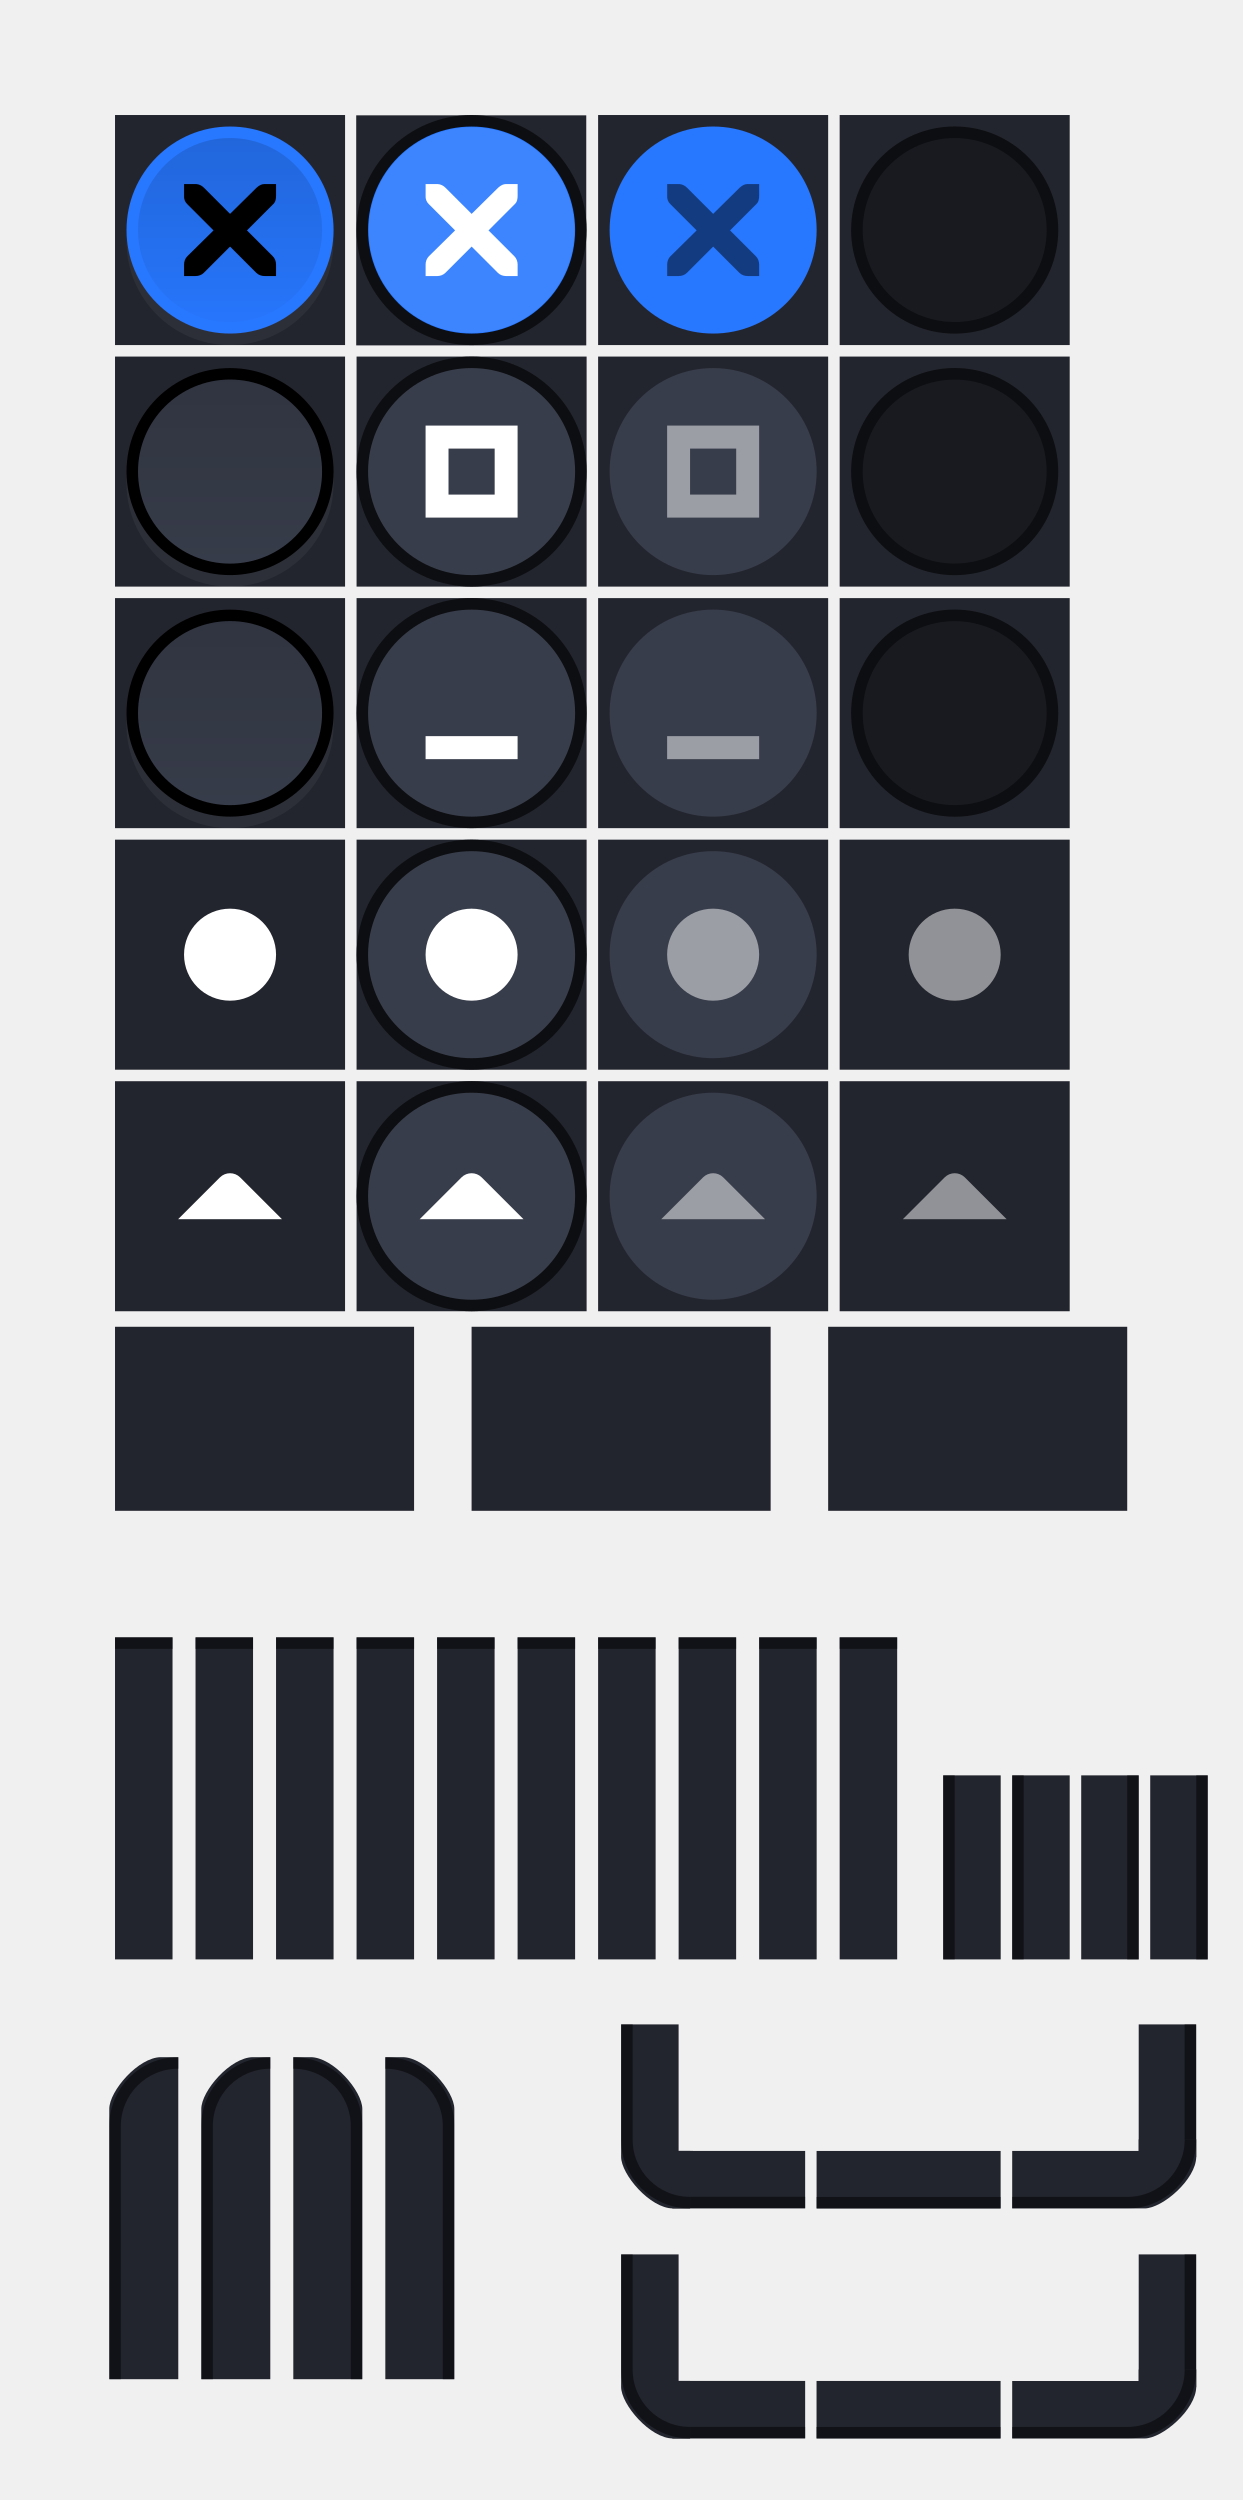
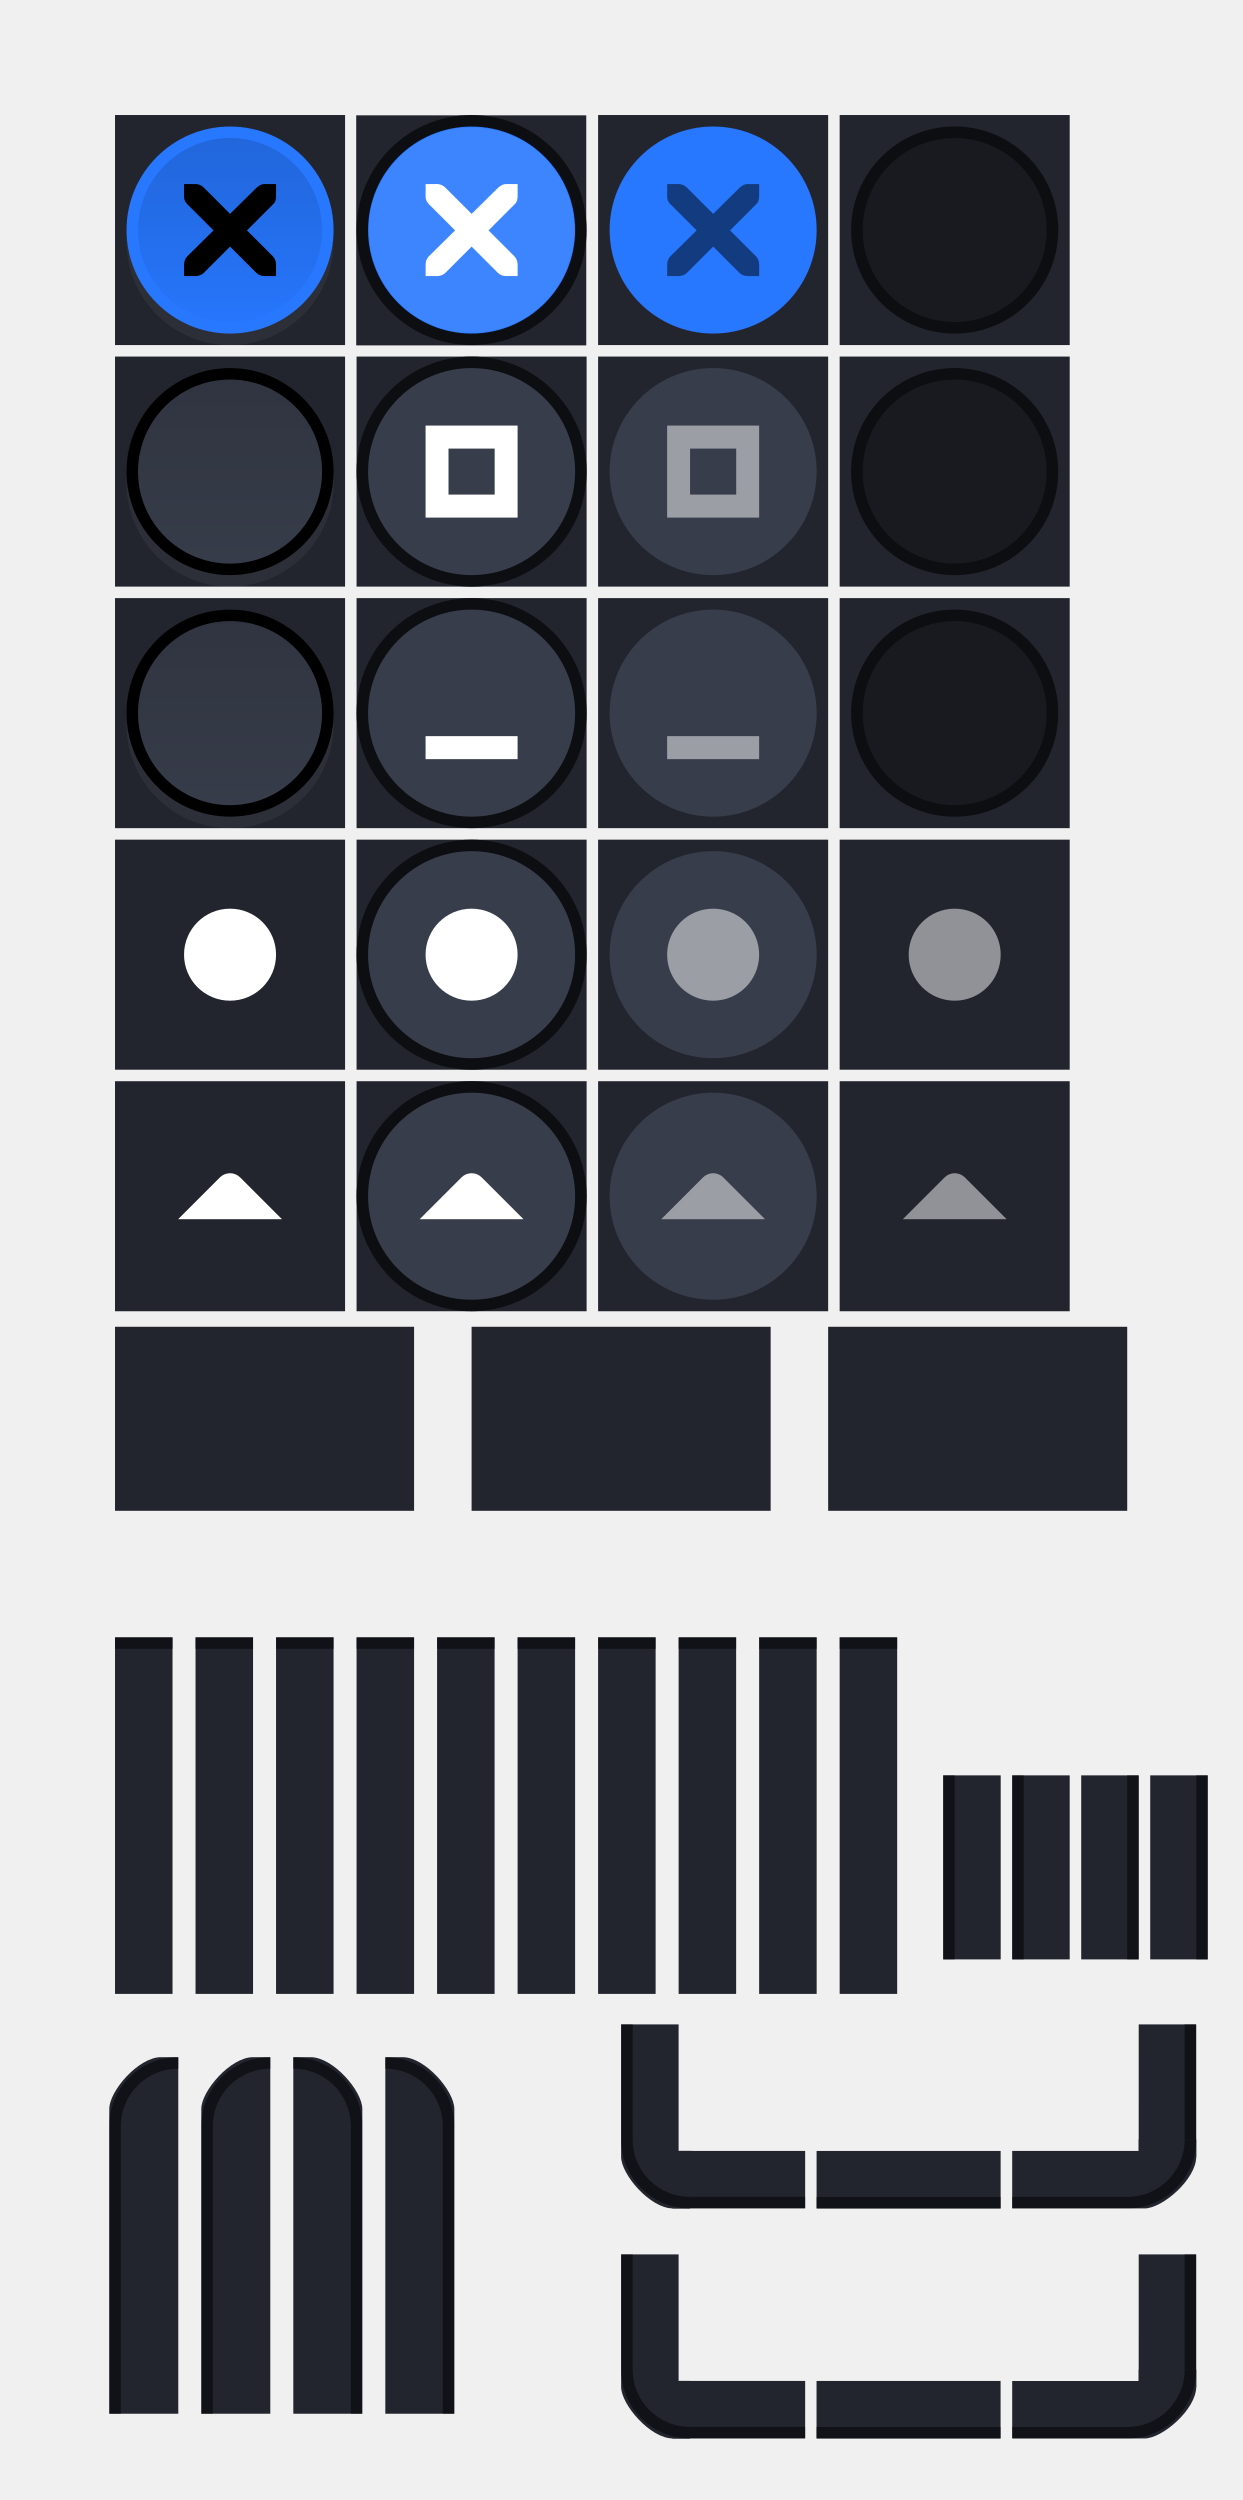
<svg xmlns="http://www.w3.org/2000/svg" xmlns:xlink="http://www.w3.org/1999/xlink" version="1.1" viewBox="0 0 108 217.35">
  <defs>
    <linearGradient id="linearGradient1078">
      <stop style="stop-opacity:.149" offset="0" />
      <stop style="stop-opacity:0" offset="1" />
    </linearGradient>
    <linearGradient id="linearGradient1387">
      <stop stop-color="#383d4b" offset="0" />
      <stop stop-color="#383d4b" offset=".6" />
      <stop stop-color="#13151a" offset="1" />
    </linearGradient>
    <clipPath id="b">
      <rect x="109.41" y="196.63" width="16" height="16" opacity=".3" />
    </clipPath>
    <clipPath id="a">
-       <rect x="9.5" y="178.85" width="6" height="28" fill="#fff" opacity=".539" />
+       <rect x="9.5" y="178.85" width="6" height="31" fill="#fff" opacity=".539" />
    </clipPath>
    <radialGradient id="radialGradient1090-4-5" cx="19" cy="571.7" r="7.503" gradientTransform="matrix(1.4225 -5.3748e-7 5.371e-7 1.4225 57.973 -174.87)" gradientUnits="userSpaceOnUse" xlink:href="#linearGradient1387" />
    <radialGradient id="radialGradient1090-7" cx="19" cy="571.7" r="7.503" gradientTransform="matrix(1.433 -5.4148e-7 5.4109e-7 1.433 -8.2283 -213.91)" gradientUnits="userSpaceOnUse" xlink:href="#linearGradient1387" />
    <radialGradient id="radialGradient1090-7-3" cx="19" cy="571.7" r="7.503" gradientTransform="matrix(1.433 -5.4148e-7 5.4109e-7 1.433 -8.2283 -180.91)" gradientUnits="userSpaceOnUse" xlink:href="#linearGradient1387" />
    <radialGradient id="radialGradient1090-4-5-6" cx="19" cy="571.7" r="7.503" gradientTransform="matrix(1.4225 -5.3748e-7 5.371e-7 1.4225 57.973 -207.87)" gradientUnits="userSpaceOnUse" xlink:href="#linearGradient1387" />
    <linearGradient id="linearGradient1080" x1="19" x2="19" y1="562.36" y2="581.25" gradientUnits="userSpaceOnUse" xlink:href="#linearGradient1078" />
    <linearGradient id="linearGradient1080-6" x1="19" x2="19" y1="562.36" y2="581.25" gradientTransform="translate(3e-7 33)" gradientUnits="userSpaceOnUse" xlink:href="#linearGradient1078" />
    <linearGradient id="linearGradient1080-62" x1="19" x2="19" y1="562.36" y2="581.25" gradientTransform="translate(-2e-7 66)" gradientUnits="userSpaceOnUse" xlink:href="#linearGradient1078" />
    <clipPath id="clipPath6191">
      <path d="m9.5 194.85v-16h16v5h-11v11z" style="stroke-linecap:round;stroke-linejoin:round;stroke-width:30.2" />
    </clipPath>
  </defs>
  <rect id="menu-active" x="10" y="115.35" width="26" height="16" fill="#23252e" />
  <use id="menu-pressed" transform="translate(31 -2.0352e-5)" width="100%" height="100%" fill="#ffffff" xlink:href="#menu-active" />
  <use id="menu-inactive" transform="translate(62 -2.0352e-5)" width="100%" height="100%" fill="#ffffff" xlink:href="#menu-active" />
  <g id="title-1-active" transform="translate(1.4109e-5 5.2093e-5)">
    <g id="" transform="matrix(.17857 0 0 1 9.1072 -415.01)">
-       <rect x="5" y="557.36" width="28" height="28" fill="#23252e" style="stroke-width:1.01" />
+       <rect x="5" y="557.36" width="28" height="31" fill="#23252e" style="stroke-width:1.01" />
    </g>
    <rect x="10" y="142.35" width="5" height="1" opacity=".5" />
  </g>
  <use id="title-2-active" transform="translate(7)" width="100%" height="100%" xlink:href="#title-1-active" />
  <use id="title-3-active" transform="translate(14)" width="100%" height="100%" xlink:href="#title-1-active" />
  <use id="title-4-active" transform="translate(21)" width="100%" height="100%" xlink:href="#title-1-active" />
  <use id="title-5-active" transform="translate(28)" width="100%" height="100%" xlink:href="#title-1-active" />
  <use id="title-1-inactive" transform="translate(35)" width="100%" height="100%" xlink:href="#title-1-active" />
  <use id="title-2-inactive" transform="translate(42)" width="100%" height="100%" xlink:href="#title-1-active" />
  <use id="title-3-inactive" transform="translate(49)" width="100%" height="100%" xlink:href="#title-1-active" />
  <use id="title-4-inactive" transform="translate(56)" width="100%" height="100%" xlink:href="#title-1-active" />
  <use id="title-5-inactive" transform="translate(63)" width="100%" height="100%" xlink:href="#title-1-active" />
  <g id="top-left-active" transform="translate(1.4109e-5 5.2093e-5)" clip-path="url(#a)">
-     <path d="m14 178.85h19.5c3.324 0 6 2.676 6 6v23c0 3.324-2.676 6-6 6h-18c-3.324 0-6-2.676-6-6l-1.41e-5 -24.5c-9e-7 -1.557 2.534-4.5 4.5-4.5z" style="fill:#23252e;stroke-width:1.01" />
-     <path d="m15.5 179.35c3.047 0 5.5 2.453 5.5 5.5v23c0 3.047-2.453 5.5-5.5 5.5s-5.5-2.453-5.5-5.5v-23c0-3.047 2.453-5.5 5.5-5.5z" style="fill:none;opacity:.5;stroke-linecap:square;stroke-width:1.01;stroke:#000" />
+     <path d="m14 178.85h19.5c3.324 0 6 2.676 6 6v27c0 3.324-2.676 6-6 6h-18c-3.324 0-6-2.676-6-6l-1.41e-5 -28.5c-8e-7 -1.557 2.534-4.5 4.5-4.5z" style="fill:#23252e;stroke-width:1.01" />
+     <path d="m15.5 179.35c3.047 0 5.5 2.453 5.5 5.5v27c0 3.047-2.453 5.5-5.5 5.5s-5.5-2.453-5.5-5.5v-27c0-3.047 2.453-5.5 5.5-5.5z" style="fill:none;opacity:.5;stroke-linecap:square;stroke-width:1.01;stroke:#000" />
  </g>
  <rect x="9.5" y="178.85" width="7" height="28" fill="none" />
  <use id="top-left-inactive" transform="translate(8)" width="100%" height="100%" fill="#ffffff" xlink:href="#top-left-active" />
  <use id="top-right-active" transform="matrix(-1 0 0 1 41 0)" width="100%" height="100%" fill="#ffffff" xlink:href="#top-left-active" />
  <use id="top-right-inactive" transform="matrix(-1 0 0 1 49 0)" width="100%" height="100%" fill="#ffffff" xlink:href="#top-left-active" />
  <g id="left-active" transform="translate(25.281 -32.49)">
    <rect x="56.719" y="186.84" width="5" height="16" fill="#23252e" style="stroke-width:1.01" />
    <rect transform="scale(-1,1)" x="-57.719" y="186.84" width="1" height="16" opacity=".5" />
  </g>
  <use id="left-inactive" transform="translate(5.9998)" width="100%" height="100%" xlink:href="#left-active" />
  <use id="right-active" transform="matrix(-1 0 0 1 181 0)" width="100%" height="100%" xlink:href="#left-active" />
  <use id="right-inactive" transform="matrix(-1 0 0 1 187 0)" width="100%" height="100%" xlink:href="#left-active" />
  <use id="bottom-active" transform="rotate(-90 95.324 178.68)" width="100%" height="100%" xlink:href="#left-active" />
  <use id="bottom-inactive" transform="rotate(-90 105.32 188.68)" width="100%" height="100%" xlink:href="#left-active" />
  <g id="bottom-left-active" transform="translate(-55.41 -20.63)" clip-path="url(#b)">
    <path transform="translate(55.408,19.279)" d="m58.447 193.35h13.555l-0.003-4.999-13.553-1e-3z" fill="#23252e" style="fill:#23252e;stroke-width:1.01" />
    <path d="m113.92 212.62 12.429-9.9e-4v-0.999l-12.429-1e-5z" opacity=".5" />
    <use transform="matrix(1,0,0,-1,99.908,391.48)" width="100%" height="100%" clip-path="url(#clipPath6191)" fill="#ffffff" xlink:href="#top-left-active" />
  </g>
  <use id="bottom-right-active" transform="rotate(-90 79 167)" width="100%" height="100%" xlink:href="#bottom-left-active" />
  <use id="bottom-right-inactive" transform="rotate(-90 89 177)" width="100%" height="100%" xlink:href="#bottom-left-active" />
  <use id="bottom-left-inactive" transform="translate(3.3789e-7 20)" width="100%" height="100%" xlink:href="#bottom-left-active" />
  <g id="close-active" transform="translate(1 -551.36)">
    <rect x="9" y="561.36" width="20" height="20" fill="#23252e" stroke-width=".714" />
    <path d="m19 563.36c-4.964 0-9 4.036-9 9 0 4.964 4.036 9 9 9s9-4.036 9-9-4.036-9-9-9z" color="#000000" color-rendering="auto" dominant-baseline="auto" fill="#2777ff" image-rendering="auto" shape-rendering="auto" solid-color="#000000" stop-color="#000000" style="fill:#fff;opacity:.05;stroke-width:1.01" />
    <path d="m19 562.36c-4.964 0-9 4.036-9 9 0 4.964 4.036 9 9 9s9-4.036 9-9-4.036-9-9-9z" color="#000000" color-rendering="auto" dominant-baseline="auto" fill="#2777ff" image-rendering="auto" shape-rendering="auto" solid-color="#000000" stop-color="#000000" style="stroke-width:1.01" />
    <path d="m15.003 567.36h1c0.011-1.4e-4 0.021-4.8e-4 0.031 0 0.255 0.011 0.51 0.129 0.687 0.312l2.28 2.281 2.312-2.281c0.266-0.231 0.447-0.305 0.687-0.312h1v1c0 0.286-0.034 0.551-0.25 0.75l-2.28 2.281 2.249 2.25c0.188 0.188 0.281 0.453 0.281 0.719v1h-1c-0.265-1e-5 -0.53-0.093-0.719-0.281l-2.28-2.281-2.28 2.281c-0.188 0.188-0.453 0.281-0.719 0.281h-1v-1c0-0.265 0.093-0.531 0.281-0.719l2.28-2.25-2.28-2.281c-0.211-0.195-0.303-0.469-0.281-0.75v-1z" color="#bebebe" enable-background="new" stroke-width="1.333" />
    <path d="m19 563.36c-4.412 0-8 3.588-8 8 0 4.412 3.588 8 8 8s8-3.588 8-8-3.588-8-8-8z" color="#000000" color-rendering="auto" dominant-baseline="auto" fill="#2777ff" image-rendering="auto" shape-rendering="auto" solid-color="#000000" stop-color="#000000" style="fill:url(#linearGradient1080);stroke-width:.889" />
  </g>
  <g id="close-prelight" transform="matrix(1.0573 0 0 1.0573 -13.977 -584.07)">
    <rect x="42.51" y="561.9" width="18.917" height="18.917" fill="#23252e" stroke-width=".676" />
    <path d="m51.998 562.35c-4.959 0-8.985 4.026-8.985 8.985s4.026 8.985 8.985 8.985c4.959 0 8.985-4.026 8.985-8.985s-4.026-8.985-8.985-8.985z" color="#000000" color-rendering="auto" dominant-baseline="auto" fill="#2777ff" image-rendering="auto" shape-rendering="auto" solid-color="#000000" stop-color="#000000" style="stroke-width:.946;stroke:#0d0e11" />
    <path d="m51.998 562.88c-4.667 0-8.457 3.79-8.457 8.457s3.789 8.457 8.457 8.457 8.457-3.79 8.457-8.457-3.789-8.457-8.457-8.457z" color="#000000" color-rendering="auto" dominant-baseline="auto" fill="#fff" image-rendering="auto" opacity=".1" shape-rendering="auto" solid-color="#000000" stop-color="#000000" style="fill:#fff;opacity:.103" />
    <path d="m48.217 567.55h0.946c0.01-1.3e-4 0.02-4.5e-4 0.03 0 0.241 0.01 0.482 0.122 0.65 0.296l2.157 2.158 2.187-2.158c0.251-0.218 0.422-0.289 0.65-0.296h0.946v0.946c0 0.271-0.032 0.521-0.236 0.709l-2.157 2.158 2.127 2.128c0.178 0.178 0.266 0.429 0.266 0.68v0.946h-0.946c-0.251-1e-5 -0.502-0.088-0.68-0.266l-2.157-2.158-2.157 2.158c-0.178 0.178-0.429 0.266-0.68 0.266h-0.946v-0.946c0-0.251 0.088-0.502 0.266-0.68l2.157-2.128-2.157-2.158c-0.199-0.184-0.287-0.444-0.266-0.709v-0.946z" color="#bebebe" enable-background="new" fill="#fff" stroke-width="1.261" />
  </g>
  <g id="close-pressed" transform="translate(-23 -551.36)">
    <rect x="75" y="561.36" width="20" height="20" fill="#23252e" stroke-width=".714" />
    <path d="m85 562.36c-4.964 0-9 4.036-9 9s4.036 9 9 9 9-4.036 9-9-4.036-9-9-9z" color="#000000" color-rendering="auto" dominant-baseline="auto" fill="#2777ff" image-rendering="auto" shape-rendering="auto" solid-color="#000000" stop-color="#000000" style="stroke-width:1.01" />
    <path d="m81.003 567.36h1c0.011-1.2e-4 0.021-4.7e-4 0.031 0 0.255 0.011 0.51 0.129 0.687 0.312l2.28 2.281 2.312-2.281c0.266-0.23 0.447-0.305 0.687-0.312h1v1c0 0.286-0.034 0.551-0.25 0.75l-2.28 2.281 2.249 2.25c0.188 0.188 0.281 0.453 0.281 0.719v1h-1c-0.265-1e-5 -0.53-0.093-0.718-0.281l-2.28-2.281-2.28 2.281c-0.188 0.188-0.453 0.281-0.718 0.281h-1v-1c0-0.265 0.093-0.531 0.281-0.719l2.28-2.25-2.28-2.281c-0.211-0.195-0.303-0.469-0.281-0.75v-1z" color="#bebebe" enable-background="new" opacity=".5" stroke-width="1.333" />
  </g>
  <g id="close-inactive" transform="translate(-35 -551.36)">
    <rect x="108" y="561.36" width="20" height="20" fill="#23252e" stroke-width=".714" />
    <path d="m118 562.86c-4.694 0-8.5 3.806-8.5 8.5 0 4.694 3.806 8.5 8.5 8.5s8.5-3.806 8.5-8.5-3.806-8.5-8.5-8.5z" fill="#191a20" stroke="#0e0f12" style="fill:#191a20;stroke-width:1.01;stroke:#0d0e11" />
  </g>
  <g id="maximize-active" transform="translate(1 -563.36)">
    <rect x="9" y="594.36" width="20" height="20" fill="#23252e" stroke-width=".714" />
    <path d="m19 596.36c-4.964 0-9 4.036-9 9 0 4.964 4.036 9 9 9s9-4.036 9-9-4.036-9-9-9z" color="#000000" color-rendering="auto" dominant-baseline="auto" fill="#2777ff" image-rendering="auto" shape-rendering="auto" solid-color="#000000" stop-color="#000000" style="fill:#fff;opacity:.05;stroke-width:1.01" />
    <path d="m19 595.86c-4.694 0-8.5 3.806-8.5 8.5 0 4.694 3.806 8.5 8.5 8.5s8.5-3.806 8.5-8.5-3.806-8.5-8.5-8.5z" fill="url(#radialGradient1090-7)" stroke="#020202" style="fill:#383d4b;stroke:#000" />
    <path d="m19 596.36c-4.412 0-8 3.588-8 8 0 4.412 3.588 8 8 8s8-3.588 8-8-3.588-8-8-8z" color="#000000" color-rendering="auto" dominant-baseline="auto" fill="#2777ff" image-rendering="auto" shape-rendering="auto" solid-color="#000000" stop-color="#000000" style="fill:url(#linearGradient1080-6);stroke-width:.889" />
  </g>
  <g id="maximize-prelight" transform="translate(-11 -563.36)">
    <rect x="42" y="594.36" width="20" height="20" fill="#23252e" stroke-width=".714" />
    <path d="m52 594.86c-5.24 0-9.5 4.26-9.5 9.5 0 5.24 4.26 9.5 9.5 9.5s9.5-4.26 9.5-9.5-4.26-9.5-9.5-9.5z" color="#000000" color-rendering="auto" dominant-baseline="auto" fill="#383d4b" image-rendering="auto" shape-rendering="auto" solid-color="#000000" stop-color="#000000" style="stroke:#0d0e11" />
    <path d="m48 600.36v8h8v-8zm1.994 2h4.012v4h-4.012z" color="#000000" color-rendering="auto" dominant-baseline="auto" fill="#fff" image-rendering="auto" shape-rendering="auto" solid-color="#000000" style="stroke-width:1.01" />
  </g>
  <g id="maximize-pressed" transform="translate(-23 -563.36)">
    <rect x="75" y="594.36" width="20" height="20" fill="#23252e" stroke-width=".714" />
    <path d="m85 595.36c-4.964 0-9 4.036-9 9s4.036 9 9 9 9-4.036 9-9-4.036-9-9-9z" color="#000000" color-rendering="auto" dominant-baseline="auto" fill="url(#radialGradient1090-4-5-6)" image-rendering="auto" shape-rendering="auto" solid-color="#000000" stop-color="#000000" style="fill:#383d4b;stroke-width:1.01" />
    <path d="m81 600.36v8h8v-8zm1.994 2h4.012v4h-4.012z" color="#000000" color-rendering="auto" dominant-baseline="auto" fill="#fff" image-rendering="auto" shape-rendering="auto" solid-color="#000000" style="fill:#fff;opacity:.5;stroke-width:1.01" />
  </g>
  <g id="maximize-inactive" transform="translate(-35 -563.36)">
    <rect x="108" y="594.36" width="20" height="20" fill="#23252e" stroke-width=".714" />
    <path d="m118 595.86c-4.694 0-8.5 3.806-8.5 8.5 0 4.694 3.806 8.5 8.5 8.5s8.5-3.806 8.5-8.5-3.806-8.5-8.5-8.5z" fill="#191a20" stroke="#0e0f12" style="fill:#191a20;stroke-width:1.01;stroke:#0d0e11" />
  </g>
  <g id="hide-active" transform="translate(1 -575.36)">
    <rect x="9" y="627.36" width="20" height="20" fill="#23252e" stroke-width=".714" />
    <path d="m19 629.36c-4.964 0-9 4.036-9 9 0 4.964 4.036 9 9 9s9-4.036 9-9-4.036-9-9-9z" color="#000000" color-rendering="auto" dominant-baseline="auto" fill="#2777ff" image-rendering="auto" shape-rendering="auto" solid-color="#000000" stop-color="#000000" style="fill:#fff;opacity:.05;stroke-width:1.01" />
    <path d="m19 628.86c-4.694 0-8.5 3.806-8.5 8.5 0 4.694 3.806 8.5 8.5 8.5s8.5-3.806 8.5-8.5-3.806-8.5-8.5-8.5z" fill="url(#radialGradient1090-7-3)" stroke="#020202" style="fill:#383d4b;stroke:#000" />
    <path d="m19 629.36c-4.412 0-8 3.588-8 8 0 4.412 3.588 8 8 8s8-3.588 8-8-3.588-8-8-8z" color="#000000" color-rendering="auto" dominant-baseline="auto" fill="#2777ff" image-rendering="auto" shape-rendering="auto" solid-color="#000000" stop-color="#000000" style="fill:url(#linearGradient1080-62);stroke-width:.889" />
  </g>
  <g id="hide-prelight" transform="translate(-11 -575.36)">
    <rect x="42" y="627.36" width="20" height="20" fill="#23252e" stroke-width=".714" />
    <path d="m52 627.86c-5.24 0-9.5 4.26-9.5 9.5 0 5.24 4.26 9.5 9.5 9.5s9.5-4.26 9.5-9.5-4.26-9.5-9.5-9.5z" color="#000000" color-rendering="auto" dominant-baseline="auto" fill="#383d4b" image-rendering="auto" shape-rendering="auto" solid-color="#000000" stop-color="#000000" style="stroke:#0d0e11" />
    <path d="m48 639.36v2h8v-2" color="#000000" color-rendering="auto" dominant-baseline="auto" fill="#fff" image-rendering="auto" shape-rendering="auto" solid-color="#000000" style="stroke-width:1.01" />
  </g>
  <g id="hide-pressed" transform="translate(-23 -575.36)">
    <rect x="75" y="627.36" width="20" height="20" fill="#23252e" stroke-width=".714" />
    <path d="m85 628.36c-4.964 0-9 4.036-9 9s4.036 9 9 9 9-4.036 9-9-4.036-9-9-9z" color="#000000" color-rendering="auto" dominant-baseline="auto" fill="url(#radialGradient1090-4-5)" image-rendering="auto" shape-rendering="auto" solid-color="#000000" stop-color="#000000" style="fill:#383d4b;stroke-width:1.01" />
    <path d="m81 639.36v2h8v-2" color="#000000" color-rendering="auto" dominant-baseline="auto" fill="#fff" image-rendering="auto" shape-rendering="auto" solid-color="#000000" style="fill:#fff;opacity:.5;stroke-width:1.01" />
  </g>
  <g id="hide-inactive" transform="translate(-35 -575.36)">
    <rect x="108" y="627.36" width="20" height="20" fill="#23252e" stroke-width=".714" />
    <path d="m118 628.86c-4.694 0-8.5 3.806-8.5 8.5 0 4.694 3.806 8.5 8.5 8.5s8.5-3.806 8.5-8.5-3.806-8.5-8.5-8.5z" fill="#191a20" stroke="#0e0f12" style="fill:#191a20;stroke-width:1.01;stroke:#0d0e11" />
  </g>
  <g id="stick-active" transform="translate(1 -521.36)">
    <rect x="9" y="594.36" width="20" height="20" fill="#23252e" stroke-width=".714" />
    <circle cx="19" cy="604.36" r="4" fill="#fff" />
  </g>
  <g id="stick-prelight" transform="translate(-11 -521.36)">
    <rect x="42" y="594.36" width="20" height="20" fill="#23252e" stroke-width=".714" />
    <path d="m52 594.86c-5.24 0-9.5 4.26-9.5 9.5 0 5.24 4.26 9.5 9.5 9.5s9.5-4.26 9.5-9.5-4.26-9.5-9.5-9.5z" color="#000000" color-rendering="auto" dominant-baseline="auto" fill="#383d4b" image-rendering="auto" shape-rendering="auto" solid-color="#000000" stop-color="#000000" style="stroke:#0d0e11" />
    <circle cx="52" cy="604.36" r="4" fill="#fff" style="stroke-width:1.01" />
  </g>
  <g id="stick-pressed" transform="translate(-23 -521.36)">
    <rect x="75" y="594.36" width="20" height="20" fill="#23252e" stroke-width=".714" />
    <path d="m85 595.36c-4.964 0-9 4.036-9 9s4.036 9 9 9 9-4.036 9-9-4.036-9-9-9z" color="#000000" color-rendering="auto" dominant-baseline="auto" fill="url(#radialGradient1090-4-5-6)" image-rendering="auto" shape-rendering="auto" solid-color="#000000" stop-color="#000000" style="fill:#383d4b;stroke-width:1.01" />
    <circle cx="85" cy="604.36" r="4" fill="#fff" style="fill:#fff;opacity:.5;stroke-width:1.01" />
  </g>
  <g id="stick-inactive" transform="translate(-35 -521.36)">
    <rect x="108" y="594.36" width="20" height="20" fill="#23252e" stroke-width=".714" />
    <circle cx="118" cy="604.36" r="4" fill="#fff" opacity=".5" />
  </g>
  <g id="shade-active" transform="translate(1 -533.36)">
    <rect x="8.999" y="627.36" width="20" height="20" fill="#23252e" stroke-width=".714" />
    <path d="m23.515 639.36-3.638-3.638c-0.483-0.483-1.272-0.483-1.755 0l-3.638 3.638h9.031" fill="#fff" fill-rule="evenodd" stroke-width="1.515" />
  </g>
  <g id="shade-prelight" transform="translate(-11 -533.36)">
    <rect x="42" y="627.36" width="20" height="20" fill="#23252e" stroke-width=".714" />
    <path d="m52 627.86c-5.24 0-9.5 4.26-9.5 9.5 0 5.24 4.26 9.5 9.5 9.5s9.5-4.26 9.5-9.5-4.26-9.5-9.5-9.5z" color="#000000" color-rendering="auto" dominant-baseline="auto" fill="#383d4b" image-rendering="auto" shape-rendering="auto" solid-color="#000000" stop-color="#000000" style="stroke:#0d0e11" />
    <path d="m56.515 639.36-3.638-3.638c-0.483-0.483-1.272-0.483-1.755 0l-3.638 3.638h9.031" fill="#fff" fill-rule="evenodd" stroke-width="1.515" />
  </g>
  <g id="shade-pressed" transform="translate(-23 -533.36)">
    <rect x="75" y="627.36" width="20" height="20" fill="#23252e" stroke-width=".714" />
    <path d="m85 628.36c-4.964 0-9 4.036-9 9s4.036 9 9 9 9-4.036 9-9-4.036-9-9-9z" color="#000000" color-rendering="auto" dominant-baseline="auto" fill="url(#radialGradient1090-4-5)" image-rendering="auto" shape-rendering="auto" solid-color="#000000" stop-color="#000000" style="fill:#383d4b;stroke-width:1.01" />
    <path d="m89.515 639.36-3.638-3.638c-0.483-0.483-1.272-0.483-1.755 0l-3.638 3.638h9.031" fill="#fff" fill-rule="evenodd" stroke-width="1.515" style="fill:#fff;opacity:.5" />
  </g>
  <g id="shade-inactive" transform="translate(-35 -533.36)">
    <rect x="108" y="627.36" width="20" height="20" fill="#23252e" stroke-width=".714" />
    <path d="m122.52 639.36-3.638-3.638c-0.483-0.483-1.272-0.483-1.755 0l-3.638 3.638h9.031" fill="#fff" fill-rule="evenodd" opacity=".5" stroke-width="1.515" />
  </g>
</svg>
